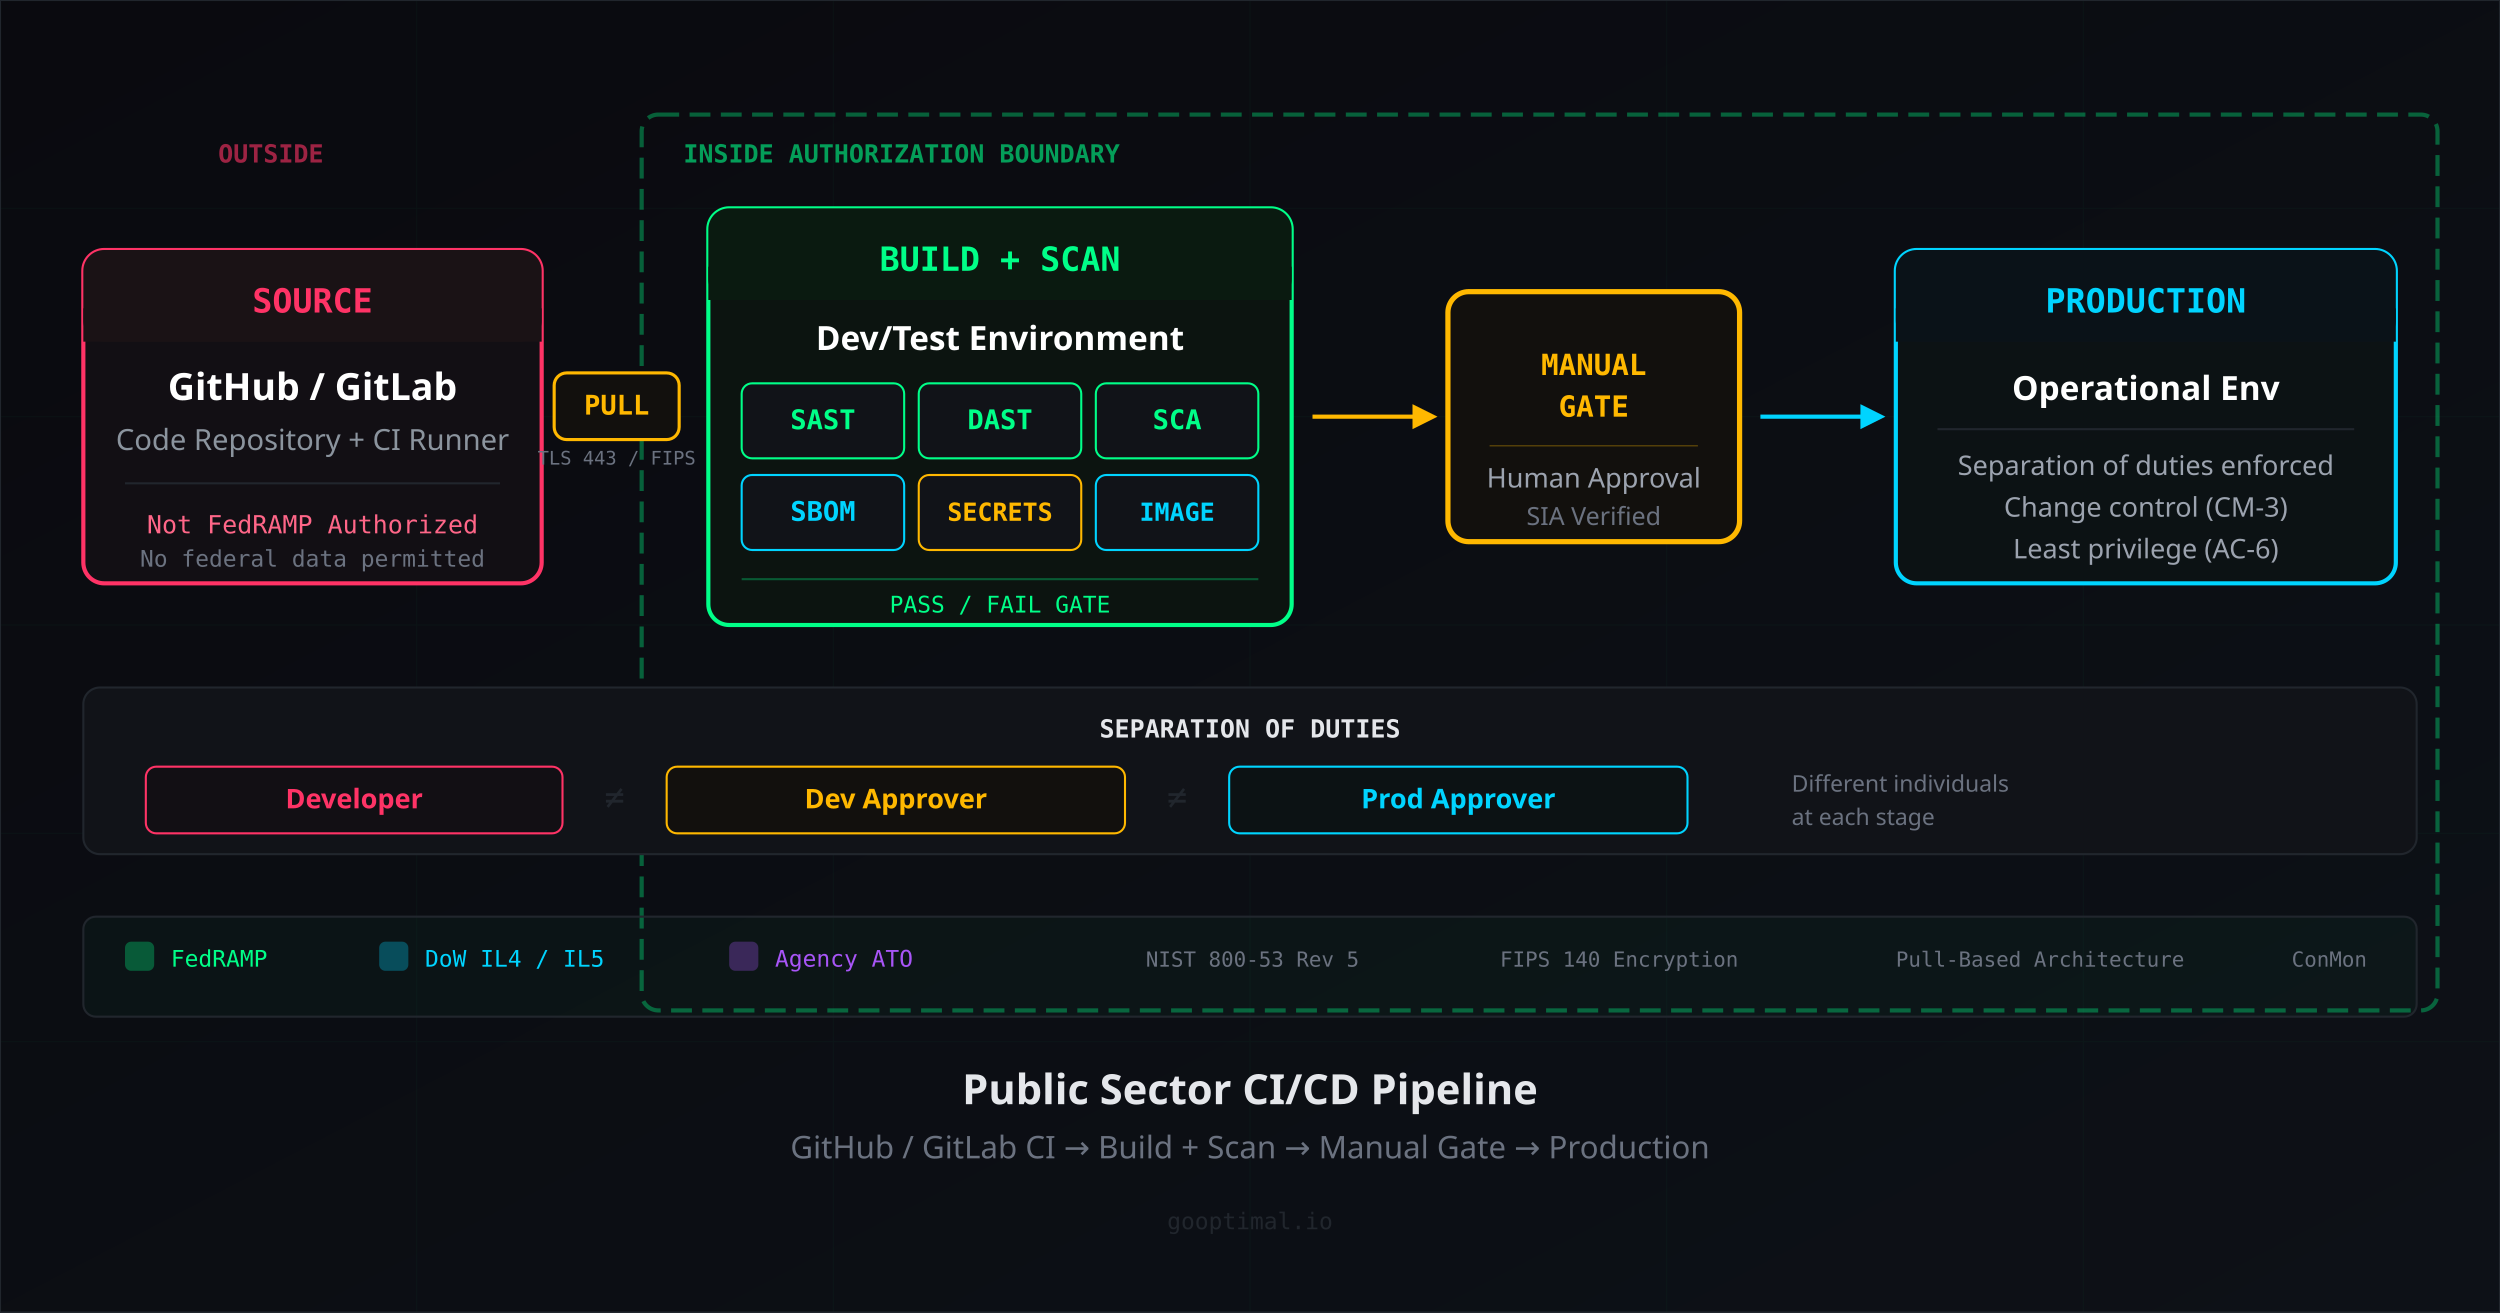
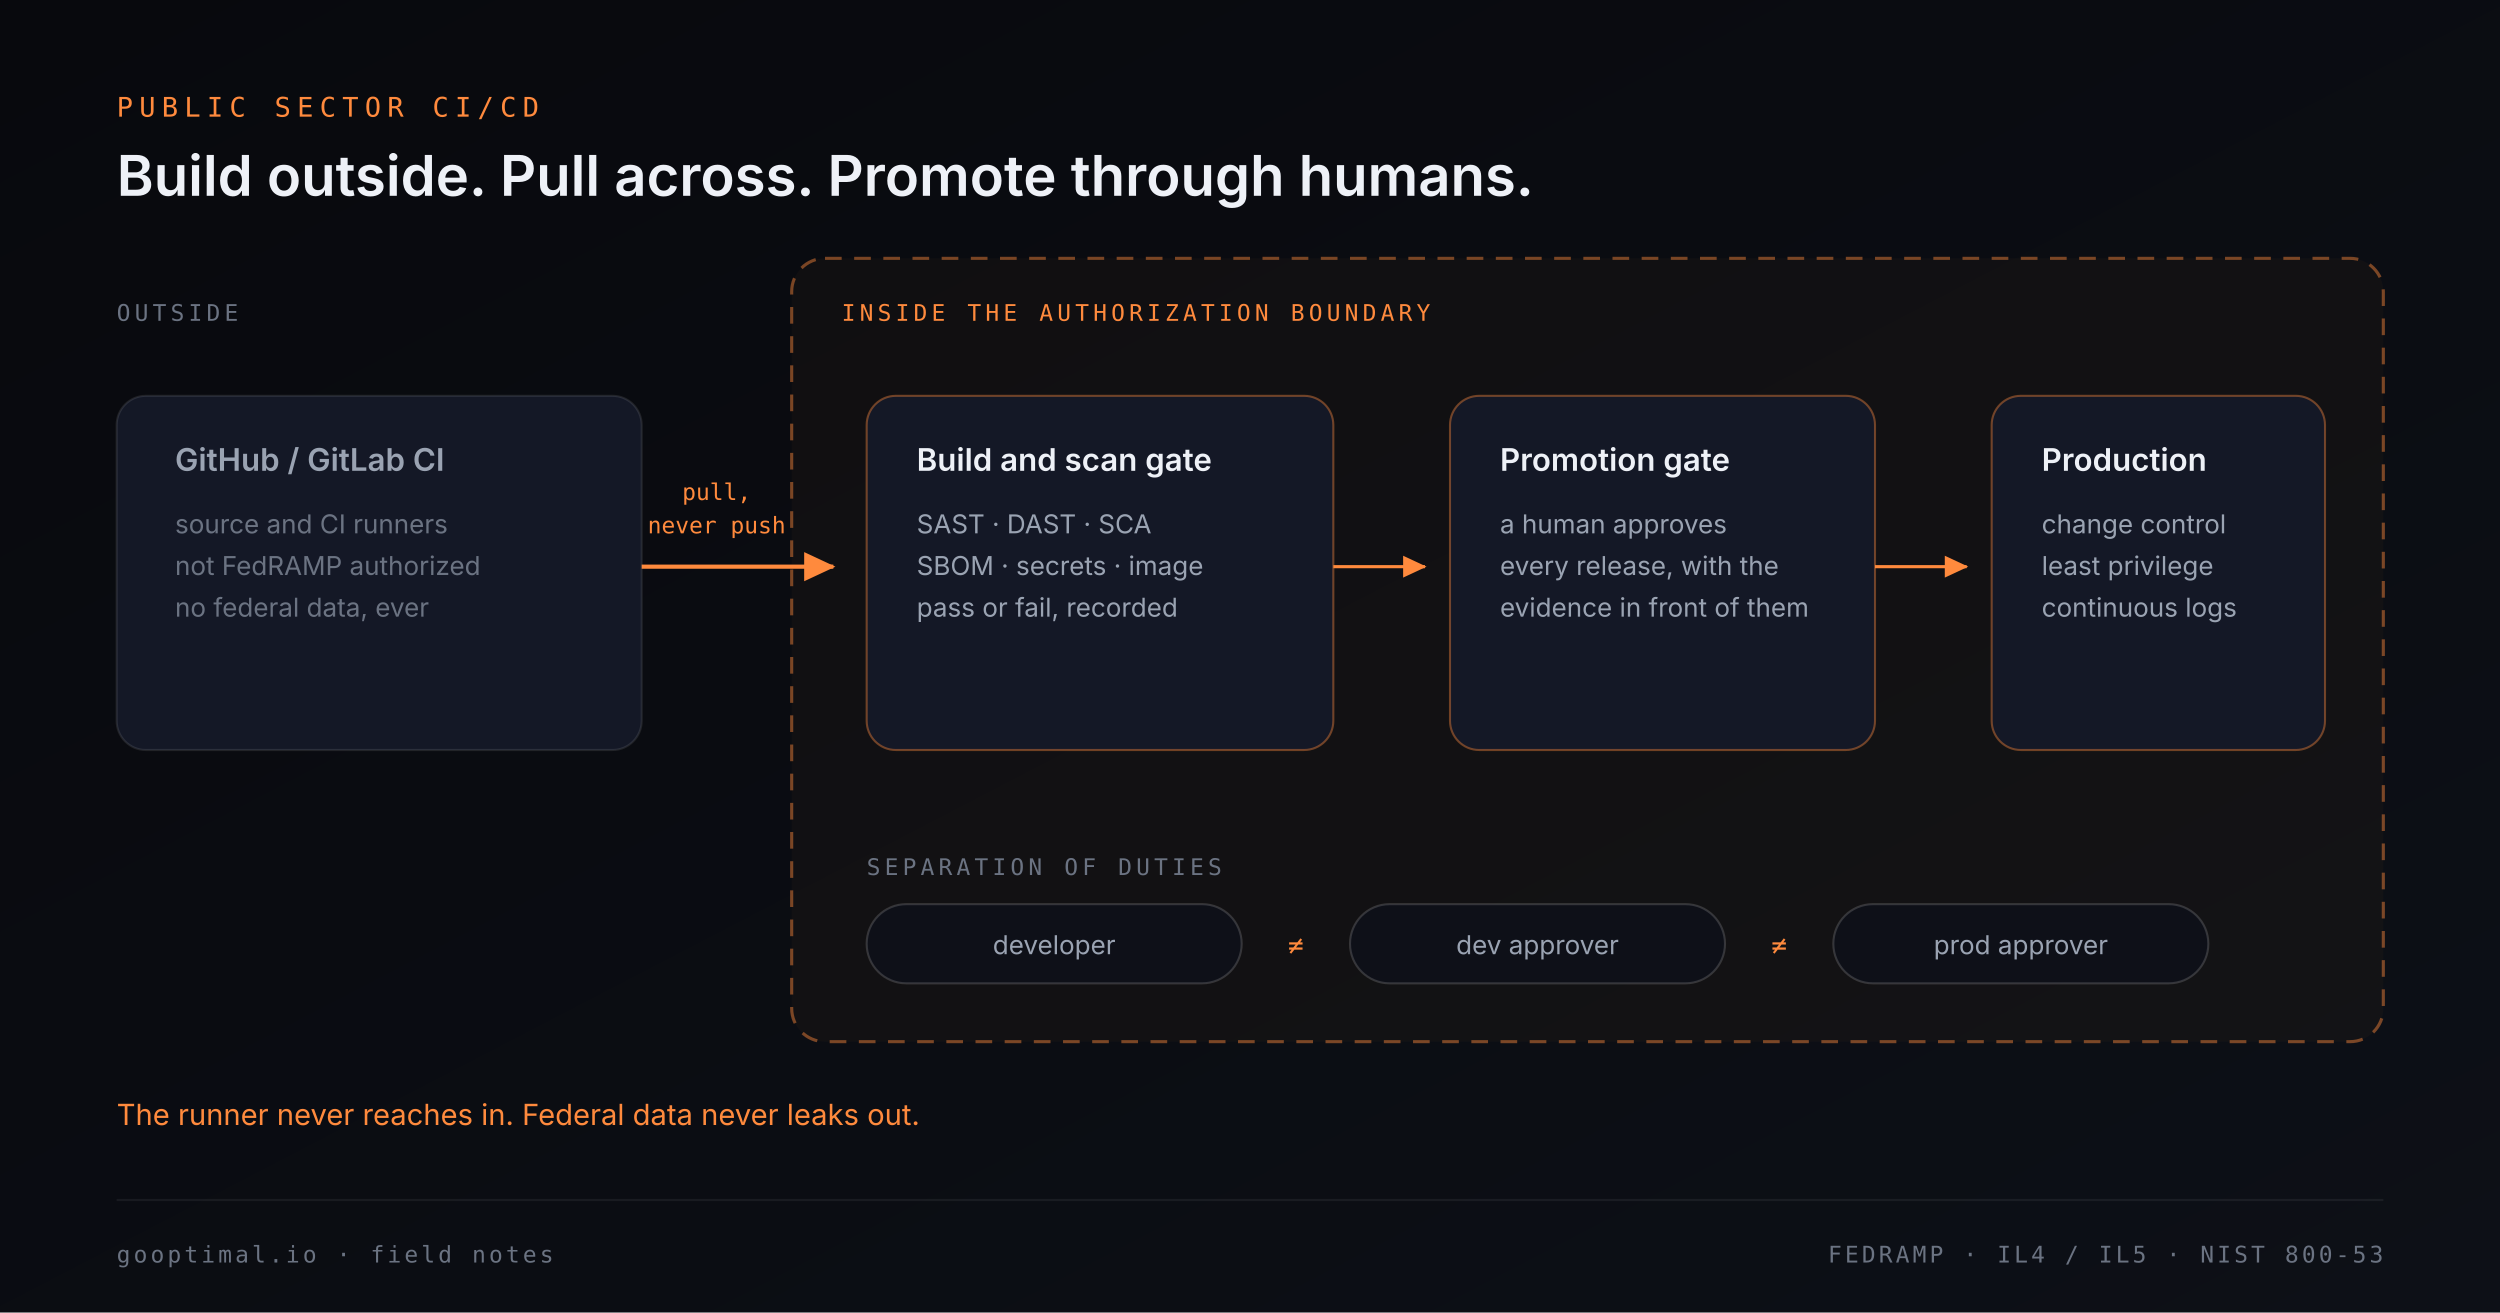
- <svg xmlns="http://www.w3.org/2000/svg" viewBox="0 0 1200 630" width="1200" height="630">
+ <svg xmlns="http://www.w3.org/2000/svg" viewBox="0 0 1200 630" width="1200" height="630" font-family="Inter, ui-sans-serif, -apple-system, 'Segoe UI', Arial, sans-serif">
  <defs>
-     <linearGradient id="bg" x1="0%" y1="0%" x2="100%" y2="100%">
-       <stop offset="0%" style="stop-color:#0a0a0f" />
-       <stop offset="100%" style="stop-color:#0d1117" />
+     <linearGradient id="bg" x1="0" y1="0" x2="1" y2="1">
+       <stop offset="0" stop-color="#08090d" />
+       <stop offset="1" stop-color="#0d1017" />
    </linearGradient>
+     <marker id="sunArrow" viewBox="0 0 8 8" refX="7" refY="4" markerWidth="8" markerHeight="8" orient="auto">
+       <path d="M0 0.5 L7.5 4 L0 7.5 Z" fill="#ff8a3d" />
+     </marker>
  </defs>
  <rect width="1200" height="630" fill="url(#bg)" />
-   <g opacity="0.03" stroke="#00ff88" stroke-width="0.5">
-     <line x1="0" y1="100" x2="1200" y2="100" />
-     <line x1="0" y1="200" x2="1200" y2="200" />
-     <line x1="0" y1="300" x2="1200" y2="300" />
-     <line x1="0" y1="400" x2="1200" y2="400" />
-     <line x1="0" y1="500" x2="1200" y2="500" />
-     <line x1="200" y1="0" x2="200" y2="630" />
-     <line x1="400" y1="0" x2="400" y2="630" />
-     <line x1="600" y1="0" x2="600" y2="630" />
-     <line x1="800" y1="0" x2="800" y2="630" />
-     <line x1="1000" y1="0" x2="1000" y2="630" />
+   <text x="56" y="56" font-family="ui-monospace, 'SF Mono', Menlo, monospace" font-size="13" letter-spacing="3" fill="#ff8a3d">PUBLIC SECTOR CI/CD</text>
+   <text x="56" y="94" font-size="27" font-weight="600" fill="#eef1f7">Build outside. Pull across. Promote through humans.</text>
+   <rect x="380" y="124" width="764" height="376" rx="16" fill="rgba(255,138,61,0.03)" stroke="rgba(255,138,61,0.45)" stroke-width="1.5" stroke-dasharray="8 6" />
+   <text x="404" y="154" font-family="ui-monospace, Menlo, monospace" font-size="11" letter-spacing="2" fill="#ff8a3d">INSIDE THE AUTHORIZATION BOUNDARY</text>
+   <text x="56" y="154" font-family="ui-monospace, Menlo, monospace" font-size="11" letter-spacing="2" fill="#6b7382">OUTSIDE</text>
+   <rect x="56" y="190" width="252" height="170" rx="14" fill="#141826" stroke="rgba(255,255,255,0.10)" />
+   <text x="84" y="226" font-size="15" font-weight="600" fill="#9aa3b2">GitHub / GitLab CI</text>
+   <text x="84" y="256" font-size="12.5" fill="#6b7382">source and CI runners</text>
+   <text x="84" y="276" font-size="12.5" fill="#6b7382">not FedRAMP authorized</text>
+   <text x="84" y="296" font-size="12.5" fill="#6b7382">no federal data, ever</text>
+   <line x1="308" y1="272" x2="400" y2="272" stroke="#ff8a3d" stroke-width="2" marker-end="url(#sunArrow)" />
+   <text x="344" y="240" text-anchor="middle" font-family="ui-monospace, Menlo, monospace" font-size="11" fill="#ff8a3d">pull,</text>
+   <text x="344" y="256" text-anchor="middle" font-family="ui-monospace, Menlo, monospace" font-size="11" fill="#ff8a3d">never push</text>
+   <rect x="416" y="190" width="224" height="170" rx="14" fill="#141826" stroke="rgba(255,138,61,0.4)" />
+   <text x="440" y="226" font-size="15" font-weight="600" fill="#eef1f7">Build and scan gate</text>
+   <text x="440" y="256" font-size="12.5" fill="#9aa3b2">SAST · DAST · SCA</text>
+   <text x="440" y="276" font-size="12.5" fill="#9aa3b2">SBOM · secrets · image</text>
+   <text x="440" y="296" font-size="12.5" fill="#9aa3b2">pass or fail, recorded</text>
+   <line x1="640" y1="272" x2="684" y2="272" stroke="#ff8a3d" stroke-width="1.5" marker-end="url(#sunArrow)" />
+   <rect x="696" y="190" width="204" height="170" rx="14" fill="#141826" stroke="rgba(255,138,61,0.4)" />
+   <text x="720" y="226" font-size="15" font-weight="600" fill="#eef1f7">Promotion gate</text>
+   <text x="720" y="256" font-size="12.5" fill="#9aa3b2">a human approves</text>
+   <text x="720" y="276" font-size="12.5" fill="#9aa3b2">every release, with the</text>
+   <text x="720" y="296" font-size="12.5" fill="#9aa3b2">evidence in front of them</text>
+   <line x1="900" y1="272" x2="944" y2="272" stroke="#ff8a3d" stroke-width="1.5" marker-end="url(#sunArrow)" />
+   <rect x="956" y="190" width="160" height="170" rx="14" fill="#141826" stroke="rgba(255,138,61,0.4)" />
+   <text x="980" y="226" font-size="15" font-weight="600" fill="#eef1f7">Production</text>
+   <text x="980" y="256" font-size="12.5" fill="#9aa3b2">change control</text>
+   <text x="980" y="276" font-size="12.5" fill="#9aa3b2">least privilege</text>
+   <text x="980" y="296" font-size="12.5" fill="#9aa3b2">continuous logs</text>
+   <text x="416" y="420" font-family="ui-monospace, Menlo, monospace" font-size="11" letter-spacing="2" fill="#6b7382">SEPARATION OF DUTIES</text>
+   <g font-size="12.5" text-anchor="middle">
+     <rect x="416" y="434" width="180" height="38" rx="19" fill="#0e1018" stroke="rgba(255,255,255,0.16)" />
+     <text x="506" y="458" fill="#9aa3b2">developer</text>
+     <text x="622" y="458" font-family="ui-monospace, Menlo, monospace" fill="#ff8a3d">≠</text>
+     <rect x="648" y="434" width="180" height="38" rx="19" fill="#0e1018" stroke="rgba(255,255,255,0.16)" />
+     <text x="738" y="458" fill="#9aa3b2">dev approver</text>
+     <text x="854" y="458" font-family="ui-monospace, Menlo, monospace" fill="#ff8a3d">≠</text>
+     <rect x="880" y="434" width="180" height="38" rx="19" fill="#0e1018" stroke="rgba(255,255,255,0.16)" />
+     <text x="970" y="458" fill="#9aa3b2">prod approver</text>
  </g>
-   <rect x="308" y="55" width="862" height="430" rx="8" fill="none" stroke="#00ff88" stroke-width="2" stroke-dasharray="10,5" opacity="0.35" />
-   <text x="328" y="78" font-family="monospace" font-size="12" fill="#00ff88" opacity="0.6" font-weight="bold">INSIDE AUTHORIZATION BOUNDARY</text>
-   <text x="130" y="78" font-family="monospace" font-size="12" fill="#ff3366" opacity="0.6" text-anchor="middle" font-weight="bold">OUTSIDE</text>
-   <g transform="translate(40, 120)">
-     <rect width="220" height="160" rx="10" fill="#120f14" stroke="#ff3366" stroke-width="2" />
-     <rect x="0" y="0" width="220" height="44" rx="10" fill="#1a1215" />
-     <rect x="0" y="28" width="220" height="16" fill="#1a1215" />
-     <text x="110" y="30" font-family="monospace" font-size="16" font-weight="bold" fill="#ff3366" text-anchor="middle">SOURCE</text>
-     <text x="110" y="72" font-family="sans-serif" font-size="18" fill="#ffffff" text-anchor="middle" font-weight="bold">GitHub / GitLab</text>
-     <text x="110" y="96" font-family="sans-serif" font-size="14" fill="#8b949e" text-anchor="middle">Code Repository + CI Runner</text>
-     <line x1="20" y1="112" x2="200" y2="112" stroke="#21262d" stroke-width="1" />
-     <text x="110" y="136" font-family="monospace" font-size="12" fill="#ff6688" text-anchor="middle">Not FedRAMP Authorized</text>
-     <text x="110" y="152" font-family="monospace" font-size="11" fill="#6b7280" text-anchor="middle">No federal data permitted</text>
-   </g>
-   <g transform="translate(270, 195)">
-     <rect x="-4" y="-16" width="60" height="32" rx="6" fill="#12100d" stroke="#ffb800" stroke-width="1.5" />
-     <text x="26" y="4" font-family="monospace" font-size="13" fill="#ffb800" text-anchor="middle" font-weight="bold">PULL</text>
-     <text x="26" y="28" font-family="monospace" font-size="9" fill="#6b7280" text-anchor="middle">TLS 443 / FIPS</text>
-   </g>
-   <g transform="translate(340, 100)">
-     <rect width="280" height="200" rx="10" fill="#0c1410" stroke="#00ff88" stroke-width="2" />
-     <rect x="0" y="0" width="280" height="44" rx="10" fill="#0a1a10" />
-     <rect x="0" y="28" width="280" height="16" fill="#0a1a10" />
-     <text x="140" y="30" font-family="monospace" font-size="16" font-weight="bold" fill="#00ff88" text-anchor="middle">BUILD + SCAN</text>
-     <text x="140" y="68" font-family="sans-serif" font-size="16" fill="#ffffff" text-anchor="middle" font-weight="bold">Dev/Test Environment</text>
-     <rect x="16" y="84" width="78" height="36" rx="5" fill="#111318" stroke="#00ff88" stroke-width="1" />
-     <text x="55" y="106" font-family="monospace" font-size="13" fill="#00ff88" text-anchor="middle" font-weight="bold">SAST</text>
-     <rect x="101" y="84" width="78" height="36" rx="5" fill="#111318" stroke="#00ff88" stroke-width="1" />
-     <text x="140" y="106" font-family="monospace" font-size="13" fill="#00ff88" text-anchor="middle" font-weight="bold">DAST</text>
-     <rect x="186" y="84" width="78" height="36" rx="5" fill="#111318" stroke="#00ff88" stroke-width="1" />
-     <text x="225" y="106" font-family="monospace" font-size="13" fill="#00ff88" text-anchor="middle" font-weight="bold">SCA</text>
-     <rect x="16" y="128" width="78" height="36" rx="5" fill="#111318" stroke="#00d4ff" stroke-width="1" />
-     <text x="55" y="150" font-family="monospace" font-size="13" fill="#00d4ff" text-anchor="middle" font-weight="bold">SBOM</text>
-     <rect x="101" y="128" width="78" height="36" rx="5" fill="#111318" stroke="#ffb800" stroke-width="1" />
-     <text x="140" y="150" font-family="monospace" font-size="12" fill="#ffb800" text-anchor="middle" font-weight="bold">SECRETS</text>
-     <rect x="186" y="128" width="78" height="36" rx="5" fill="#111318" stroke="#00d4ff" stroke-width="1" />
-     <text x="225" y="150" font-family="monospace" font-size="12" fill="#00d4ff" text-anchor="middle" font-weight="bold">IMAGE</text>
-     <line x1="16" y1="178" x2="264" y2="178" stroke="#00ff88" stroke-width="1" opacity="0.3" />
-     <text x="140" y="194" font-family="monospace" font-size="11" fill="#00ff88" text-anchor="middle">PASS / FAIL GATE</text>
-   </g>
-   <g>
-     <line x1="630" y1="200" x2="680" y2="200" stroke="#ffb800" stroke-width="2" />
-     <polygon points="678,194 690,200 678,206" fill="#ffb800" />
-   </g>
-   <g transform="translate(695, 140)">
-     <rect width="140" height="120" rx="10" fill="#12100d" stroke="#ffb800" stroke-width="2.5" />
-     <text x="70" y="40" font-family="monospace" font-size="14" font-weight="bold" fill="#ffb800" text-anchor="middle">MANUAL</text>
-     <text x="70" y="60" font-family="monospace" font-size="14" font-weight="bold" fill="#ffb800" text-anchor="middle">GATE</text>
-     <line x1="20" y1="74" x2="120" y2="74" stroke="#ffb800" stroke-width="0.5" opacity="0.4" />
-     <text x="70" y="94" font-family="sans-serif" font-size="13" fill="#9ca3af" text-anchor="middle">Human Approval</text>
-     <text x="70" y="112" font-family="sans-serif" font-size="12" fill="#6b7280" text-anchor="middle">SIA Verified</text>
-   </g>
-   <g>
-     <line x1="845" y1="200" x2="895" y2="200" stroke="#00d4ff" stroke-width="2" />
-     <polygon points="893,194 905,200 893,206" fill="#00d4ff" />
-   </g>
-   <g transform="translate(910, 120)">
-     <rect width="240" height="160" rx="10" fill="#0c1214" stroke="#00d4ff" stroke-width="2" />
-     <rect x="0" y="0" width="240" height="44" rx="10" fill="#0a1218" />
-     <rect x="0" y="28" width="240" height="16" fill="#0a1218" />
-     <text x="120" y="30" font-family="monospace" font-size="16" font-weight="bold" fill="#00d4ff" text-anchor="middle">PRODUCTION</text>
-     <text x="120" y="72" font-family="sans-serif" font-size="16" fill="#ffffff" text-anchor="middle" font-weight="bold">Operational Env</text>
-     <line x1="20" y1="86" x2="220" y2="86" stroke="#21262d" stroke-width="1" />
-     <text x="120" y="108" font-family="sans-serif" font-size="13" fill="#9ca3af" text-anchor="middle">Separation of duties enforced</text>
-     <text x="120" y="128" font-family="sans-serif" font-size="13" fill="#9ca3af" text-anchor="middle">Change control (CM-3)</text>
-     <text x="120" y="148" font-family="sans-serif" font-size="13" fill="#9ca3af" text-anchor="middle">Least privilege (AC-6)</text>
-   </g>
-   <g transform="translate(40, 330)">
-     <rect width="1120" height="80" rx="8" fill="#111318" stroke="#21262d" stroke-width="1" />
-     <text x="560" y="24" font-family="monospace" font-size="12" fill="#e5e7eb" text-anchor="middle" font-weight="bold">SEPARATION OF DUTIES</text>
-     <rect x="30" y="38" width="200" height="32" rx="5" fill="#120f14" stroke="#ff3366" stroke-width="1" />
-     <text x="130" y="58" font-family="sans-serif" font-size="13" fill="#ff3366" text-anchor="middle" font-weight="bold">Developer</text>
-     <text x="130" y="62" font-family="sans-serif" font-size="9" fill="#ff3366" text-anchor="middle" />
-     <text x="255" y="58" font-family="monospace" font-size="16" fill="#21262d" text-anchor="middle">≠</text>
-     <rect x="280" y="38" width="220" height="32" rx="5" fill="#12100d" stroke="#ffb800" stroke-width="1" />
-     <text x="390" y="58" font-family="sans-serif" font-size="13" fill="#ffb800" text-anchor="middle" font-weight="bold">Dev Approver</text>
-     <text x="525" y="58" font-family="monospace" font-size="16" fill="#21262d" text-anchor="middle">≠</text>
-     <rect x="550" y="38" width="220" height="32" rx="5" fill="#0c1214" stroke="#00d4ff" stroke-width="1" />
-     <text x="660" y="58" font-family="sans-serif" font-size="13" fill="#00d4ff" text-anchor="middle" font-weight="bold">Prod Approver</text>
-     <text x="820" y="50" font-family="sans-serif" font-size="11" fill="#6b7280">Different individuals</text>
-     <text x="820" y="66" font-family="sans-serif" font-size="11" fill="#6b7280">at each stage</text>
-   </g>
-   <g transform="translate(40, 440)">
-     <rect width="1120" height="48" rx="6" fill="rgba(0,255,136,0.03)" stroke="#21262d" stroke-width="1" />
-     <rect x="20" y="12" width="14" height="14" rx="3" fill="#00ff88" opacity="0.3" />
-     <text x="42" y="24" font-family="monospace" font-size="11" fill="#00ff88">FedRAMP</text>
-     <rect x="142" y="12" width="14" height="14" rx="3" fill="#00d4ff" opacity="0.3" />
-     <text x="164" y="24" font-family="monospace" font-size="11" fill="#00d4ff">DoW IL4 / IL5</text>
-     <rect x="310" y="12" width="14" height="14" rx="3" fill="#a855f7" opacity="0.3" />
-     <text x="332" y="24" font-family="monospace" font-size="11" fill="#a855f7">Agency ATO</text>
-     <text x="510" y="24" font-family="monospace" font-size="10" fill="#6b7280">NIST 800-53 Rev 5</text>
-     <text x="680" y="24" font-family="monospace" font-size="10" fill="#6b7280">FIPS 140 Encryption</text>
-     <text x="870" y="24" font-family="monospace" font-size="10" fill="#6b7280">Pull-Based Architecture</text>
-     <text x="1060" y="24" font-family="monospace" font-size="10" fill="#6b7280">ConMon</text>
-   </g>
-   <text x="600" y="530" font-family="sans-serif" font-size="20" fill="#e5e7eb" text-anchor="middle" font-weight="bold">Public Sector CI/CD Pipeline</text>
-   <text x="600" y="556" font-family="sans-serif" font-size="15" fill="#6b7280" text-anchor="middle">GitHub / GitLab CI → Build + Scan → Manual Gate → Production</text>
-   <text x="600" y="590" font-family="monospace" font-size="11" fill="#21262d" text-anchor="middle">gooptimal.io</text>
-   <rect x="0" y="0" width="1200" height="630" fill="none" stroke="#21262d" stroke-width="1" />
+   <text x="56" y="540" font-size="14" fill="#ff8a3d">The runner never reaches in. Federal data never leaks out.</text>
+   <line x1="56" y1="576" x2="1144" y2="576" stroke="rgba(255,255,255,0.06)" />
+   <text x="56" y="606" font-family="ui-monospace, Menlo, monospace" font-size="11" letter-spacing="1.5" fill="#6b7382">gooptimal.io · field notes</text>
+   <text x="1144" y="606" text-anchor="end" font-family="ui-monospace, Menlo, monospace" font-size="11" letter-spacing="1.5" fill="#6b7382">FEDRAMP · IL4 / IL5 · NIST 800-53</text>
</svg>
